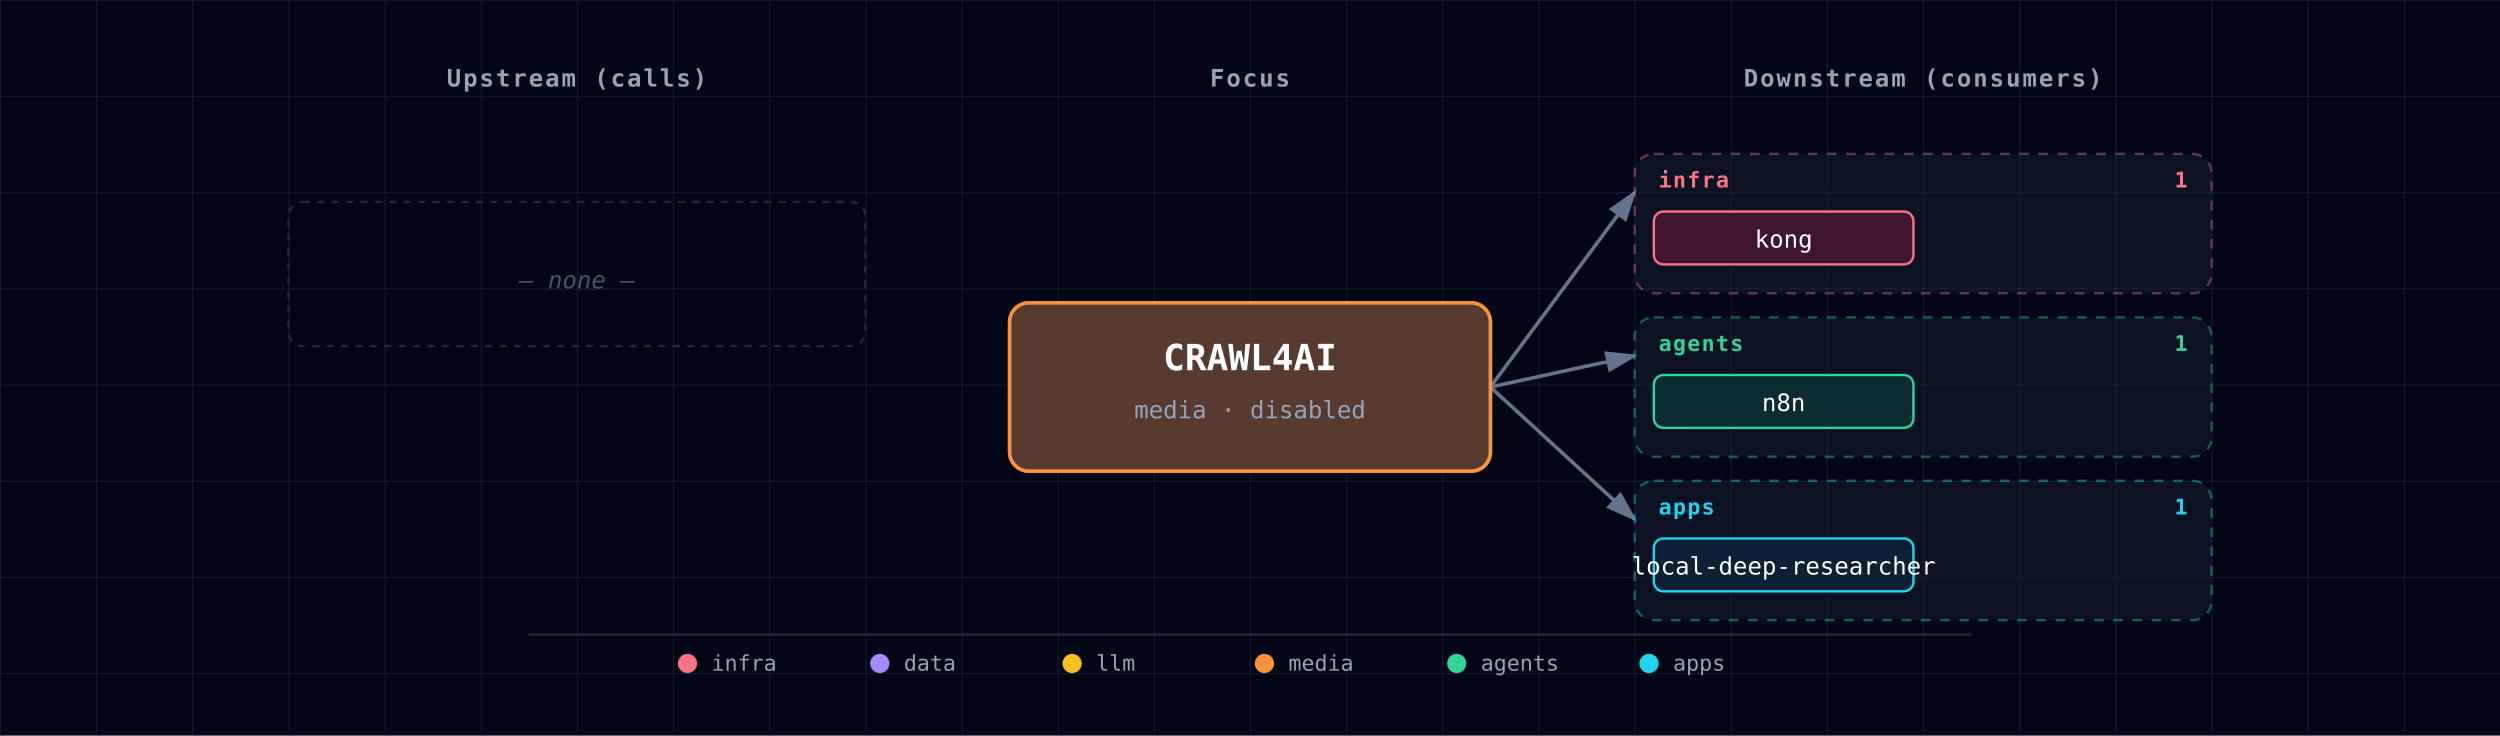
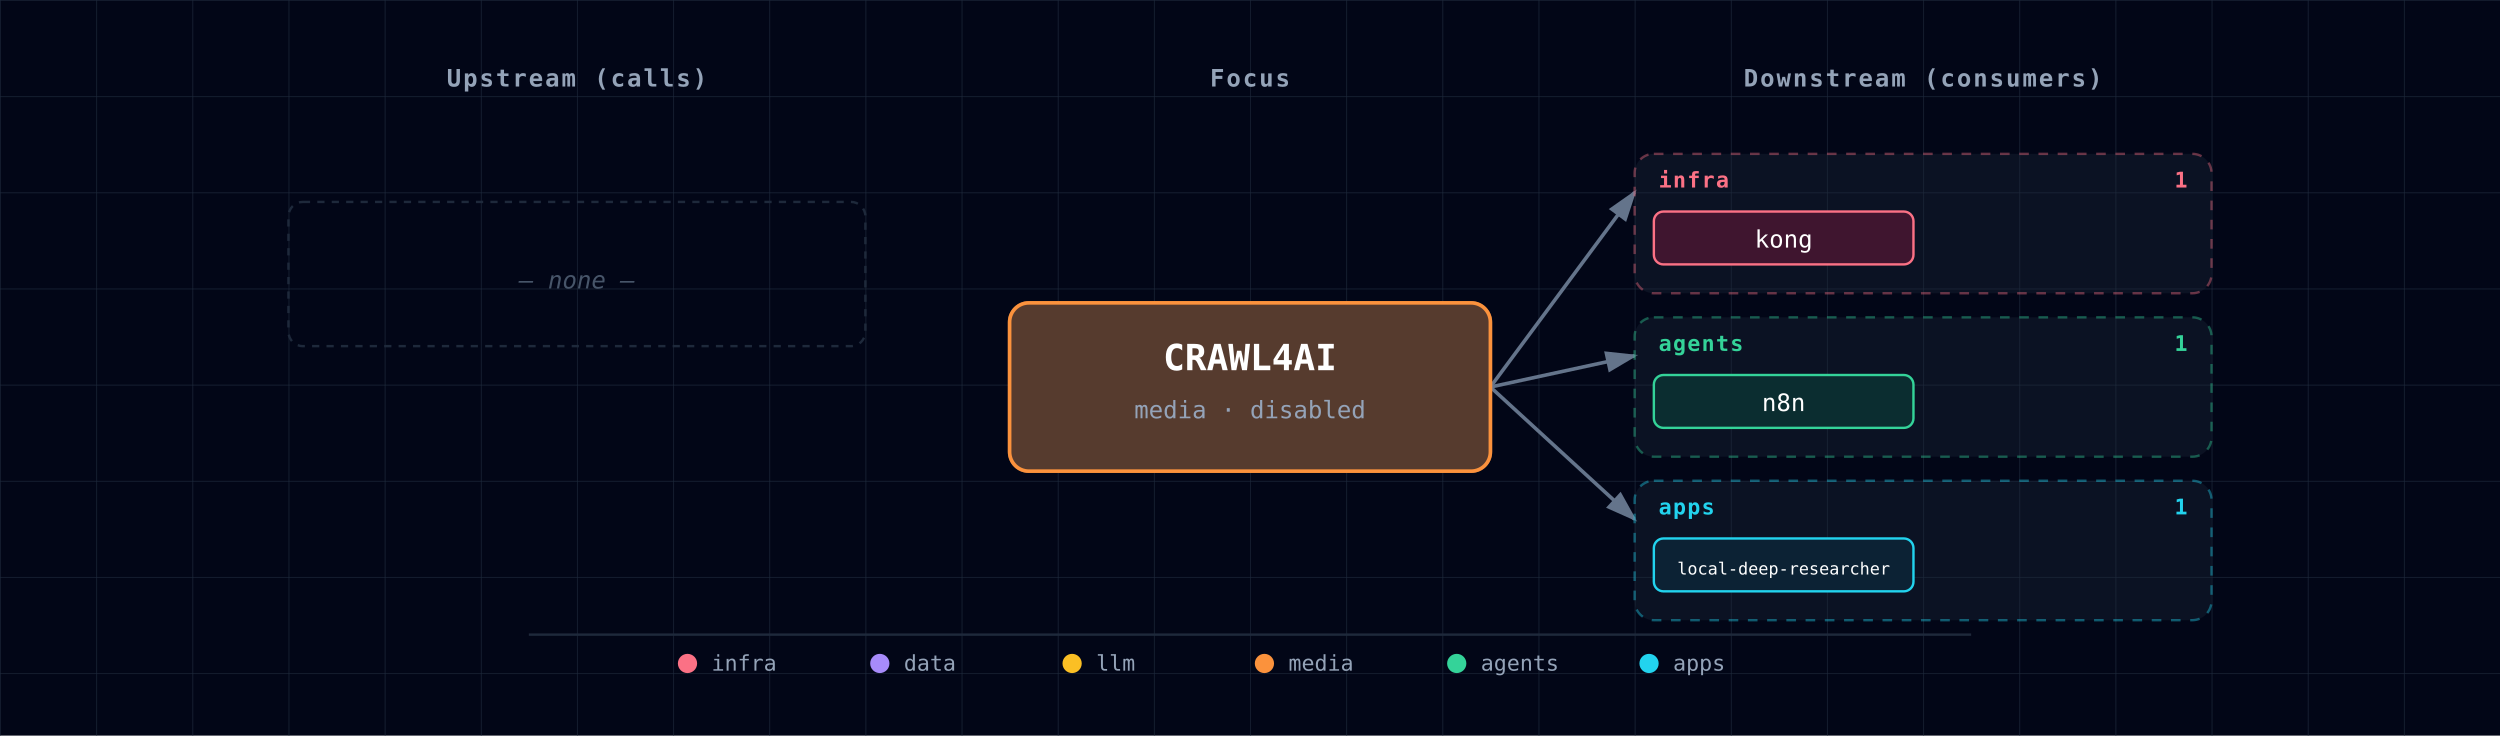
<svg xmlns="http://www.w3.org/2000/svg" viewBox="0 0 1040 306" font-family="'JetBrains Mono', 'Fira Code', Menlo, Consolas, monospace">
  <defs>
    <pattern id="grid" width="40" height="40" patternUnits="userSpaceOnUse">
      <path d="M 40 0 L 0 0 0 40" fill="none" stroke="#1e293b" stroke-width="0.5" />
    </pattern>
    <marker id="arrowhead" markerWidth="9" markerHeight="6" refX="8" refY="3" orient="auto">
      <polygon points="0 0, 9 3, 0 6" fill="#64748b" />
    </marker>
    <filter id="focus-glow" x="-50%" y="-50%" width="200%" height="200%">
      <feGaussianBlur in="SourceAlpha" stdDeviation="6" />
      <feFlood flood-color="#fb923c" flood-opacity="0.6" />
      <feComposite in2="SourceAlpha" operator="in" />
      <feMerge>
        <feMergeNode />
        <feMergeNode in="SourceGraphic" />
      </feMerge>
    </filter>
  </defs>
  <rect width="1040" height="306" fill="#020617" />
  <rect width="1040" height="306" fill="url(#grid)" />
  <text x="240" y="36" fill="#94a3b8" font-size="10" font-weight="600" text-anchor="middle" letter-spacing="0.08em">Upstream (calls)</text>
  <text x="520" y="36" fill="#94a3b8" font-size="10" font-weight="600" text-anchor="middle" letter-spacing="0.08em">Focus</text>
  <text x="800" y="36" fill="#94a3b8" font-size="10" font-weight="600" text-anchor="middle" letter-spacing="0.08em">Downstream (consumers)</text>
  <line x1="620" y1="161" x2="680" y2="80" stroke="#64748b" stroke-width="1.5" marker-end="url(#arrowhead)" />
  <line x1="620" y1="161" x2="680" y2="148" stroke="#64748b" stroke-width="1.5" marker-end="url(#arrowhead)" />
  <line x1="620" y1="161" x2="680" y2="216" stroke="#64748b" stroke-width="1.5" marker-end="url(#arrowhead)" />
  <g>
    <rect x="120" y="84" width="240" height="60" rx="6" fill="none" stroke="#1e293b" stroke-width="1" stroke-dasharray="3,3" />
    <text x="240" y="120" fill="#475569" font-size="10" font-style="italic" text-anchor="middle">— none —</text>
  </g>
  <g>
    <g class="cluster">
      <rect x="680" y="64" width="240" height="58" rx="8" fill="rgba(30,41,59,0.35)" stroke="#fb7185" stroke-width="1" stroke-dasharray="4,4" stroke-opacity="0.4" />
      <text x="690" y="78" fill="#fb7185" font-size="9" font-weight="700" text-anchor="start" style="letter-spacing:0.06em;text-transform:uppercase;">infra</text>
      <text x="910" y="78" fill="#fb7185" font-size="9" font-weight="600" text-anchor="end">1</text>
    </g>
    <g>
      <rect x="688" y="88" width="108" height="22" rx="4" fill="#0f172a" />
      <rect x="688" y="88" width="108" height="22" rx="4" fill="rgba(136, 19, 55, 0.4)" stroke="#fb7185" stroke-width="1" />
      <text x="742" y="103" fill="white" font-size="10" text-anchor="middle">kong</text>
    </g>
    <g class="cluster">
      <rect x="680" y="132" width="240" height="58" rx="8" fill="rgba(30,41,59,0.35)" stroke="#34d399" stroke-width="1" stroke-dasharray="4,4" stroke-opacity="0.4" />
      <text x="690" y="146" fill="#34d399" font-size="9" font-weight="700" text-anchor="start" style="letter-spacing:0.06em;text-transform:uppercase;">agents</text>
      <text x="910" y="146" fill="#34d399" font-size="9" font-weight="600" text-anchor="end">1</text>
    </g>
    <g>
      <rect x="688" y="156" width="108" height="22" rx="4" fill="#0f172a" />
      <rect x="688" y="156" width="108" height="22" rx="4" fill="rgba(6, 78, 59, 0.4)" stroke="#34d399" stroke-width="1" />
      <text x="742" y="171" fill="white" font-size="10" text-anchor="middle">n8n</text>
    </g>
    <g class="cluster">
      <rect x="680" y="200" width="240" height="58" rx="8" fill="rgba(30,41,59,0.35)" stroke="#22d3ee" stroke-width="1" stroke-dasharray="4,4" stroke-opacity="0.4" />
      <text x="690" y="214" fill="#22d3ee" font-size="9" font-weight="700" text-anchor="start" style="letter-spacing:0.06em;text-transform:uppercase;">apps</text>
      <text x="910" y="214" fill="#22d3ee" font-size="9" font-weight="600" text-anchor="end">1</text>
    </g>
    <g>
      <rect x="688" y="224" width="108" height="22" rx="4" fill="#0f172a" />
      <rect x="688" y="224" width="108" height="22" rx="4" fill="rgba(8, 51, 68, 0.4)" stroke="#22d3ee" stroke-width="1" />
-       <text x="742" y="239" fill="white" font-size="10" text-anchor="middle">local-deep-researcher</text>
+       <text x="742" y="239" fill="white" font-size="7" text-anchor="middle">local-deep-researcher</text>
    </g>
  </g>
  <g class="focus" filter="url(#focus-glow)">
    <rect x="420" y="126" width="200" height="70" rx="8" fill="#0f172a" />
    <rect x="420" y="126" width="200" height="70" rx="8" fill="rgba(251, 146, 60, 0.3)" stroke="#fb923c" stroke-width="1.5" />
    <text x="520" y="154" fill="white" font-size="15" font-weight="700" text-anchor="middle">CRAWL4AI</text>
    <text x="520" y="174" fill="#94a3b8" font-size="10" text-anchor="middle">media · disabled</text>
  </g>
  <g class="legend">
    <line x1="220" y1="264" x2="820" y2="264" stroke="#1e293b" stroke-width="1" />
    <circle cx="286" cy="276" r="4" fill="#fb7185" />
    <text x="296" y="279" fill="#94a3b8" font-size="9" font-weight="400" text-anchor="start">infra</text>
    <circle cx="366" cy="276" r="4" fill="#a78bfa" />
    <text x="376" y="279" fill="#94a3b8" font-size="9" font-weight="400" text-anchor="start">data</text>
    <circle cx="446" cy="276" r="4" fill="#fbbf24" />
    <text x="456" y="279" fill="#94a3b8" font-size="9" font-weight="400" text-anchor="start">llm</text>
    <circle cx="526" cy="276" r="4" fill="#fb923c" />
    <text x="536" y="279" fill="#94a3b8" font-size="9" font-weight="400" text-anchor="start">media</text>
    <circle cx="606" cy="276" r="4" fill="#34d399" />
    <text x="616" y="279" fill="#94a3b8" font-size="9" font-weight="400" text-anchor="start">agents</text>
    <circle cx="686" cy="276" r="4" fill="#22d3ee" />
    <text x="696" y="279" fill="#94a3b8" font-size="9" font-weight="400" text-anchor="start">apps</text>
  </g>
</svg>
